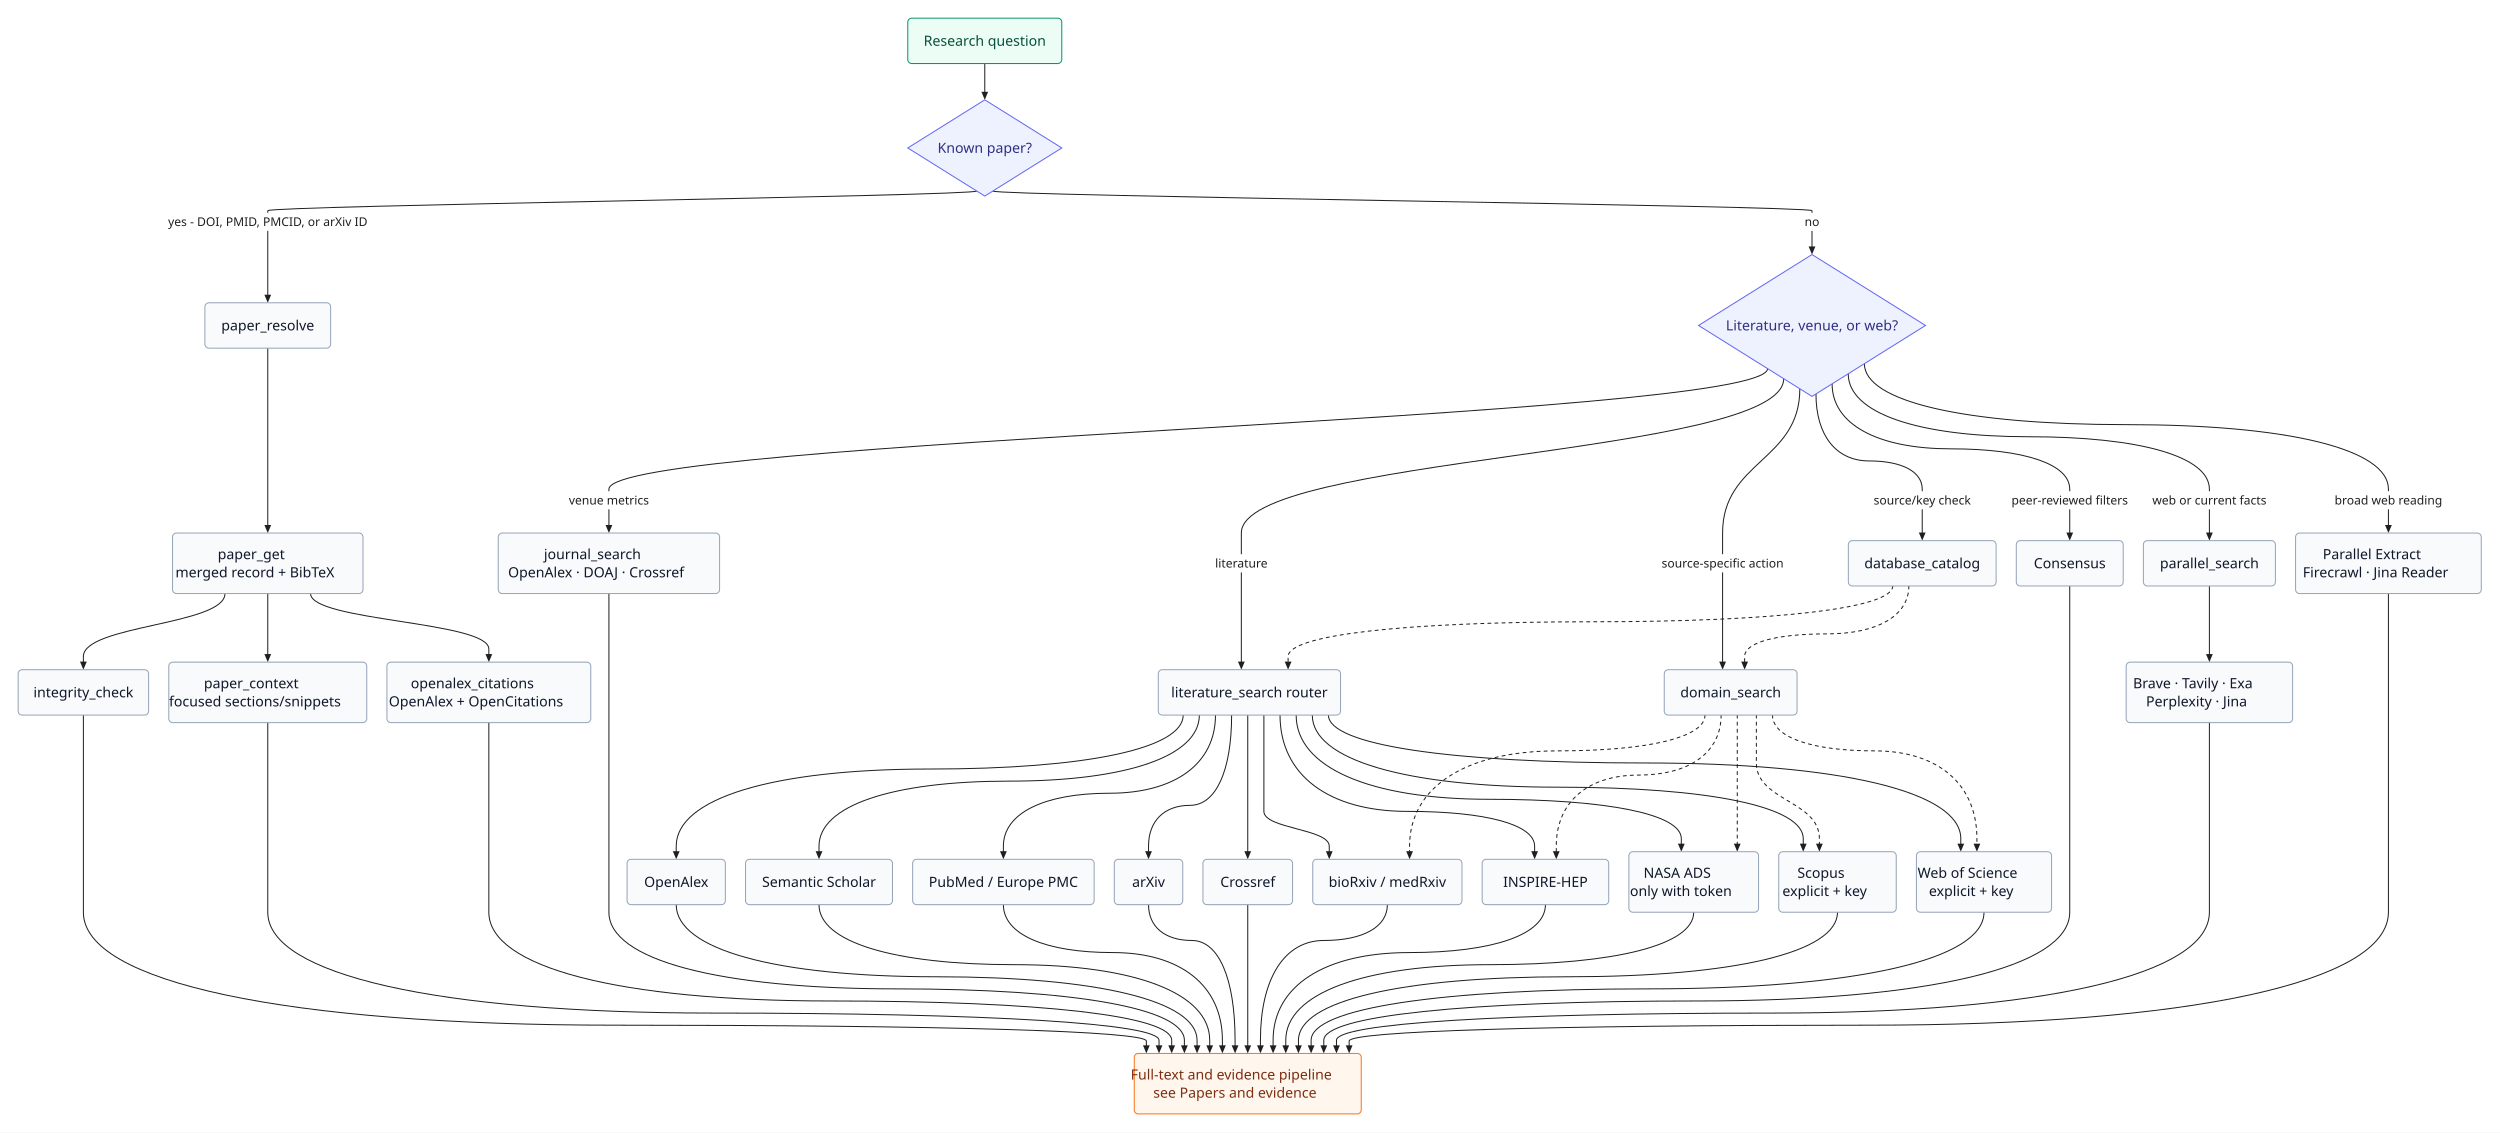
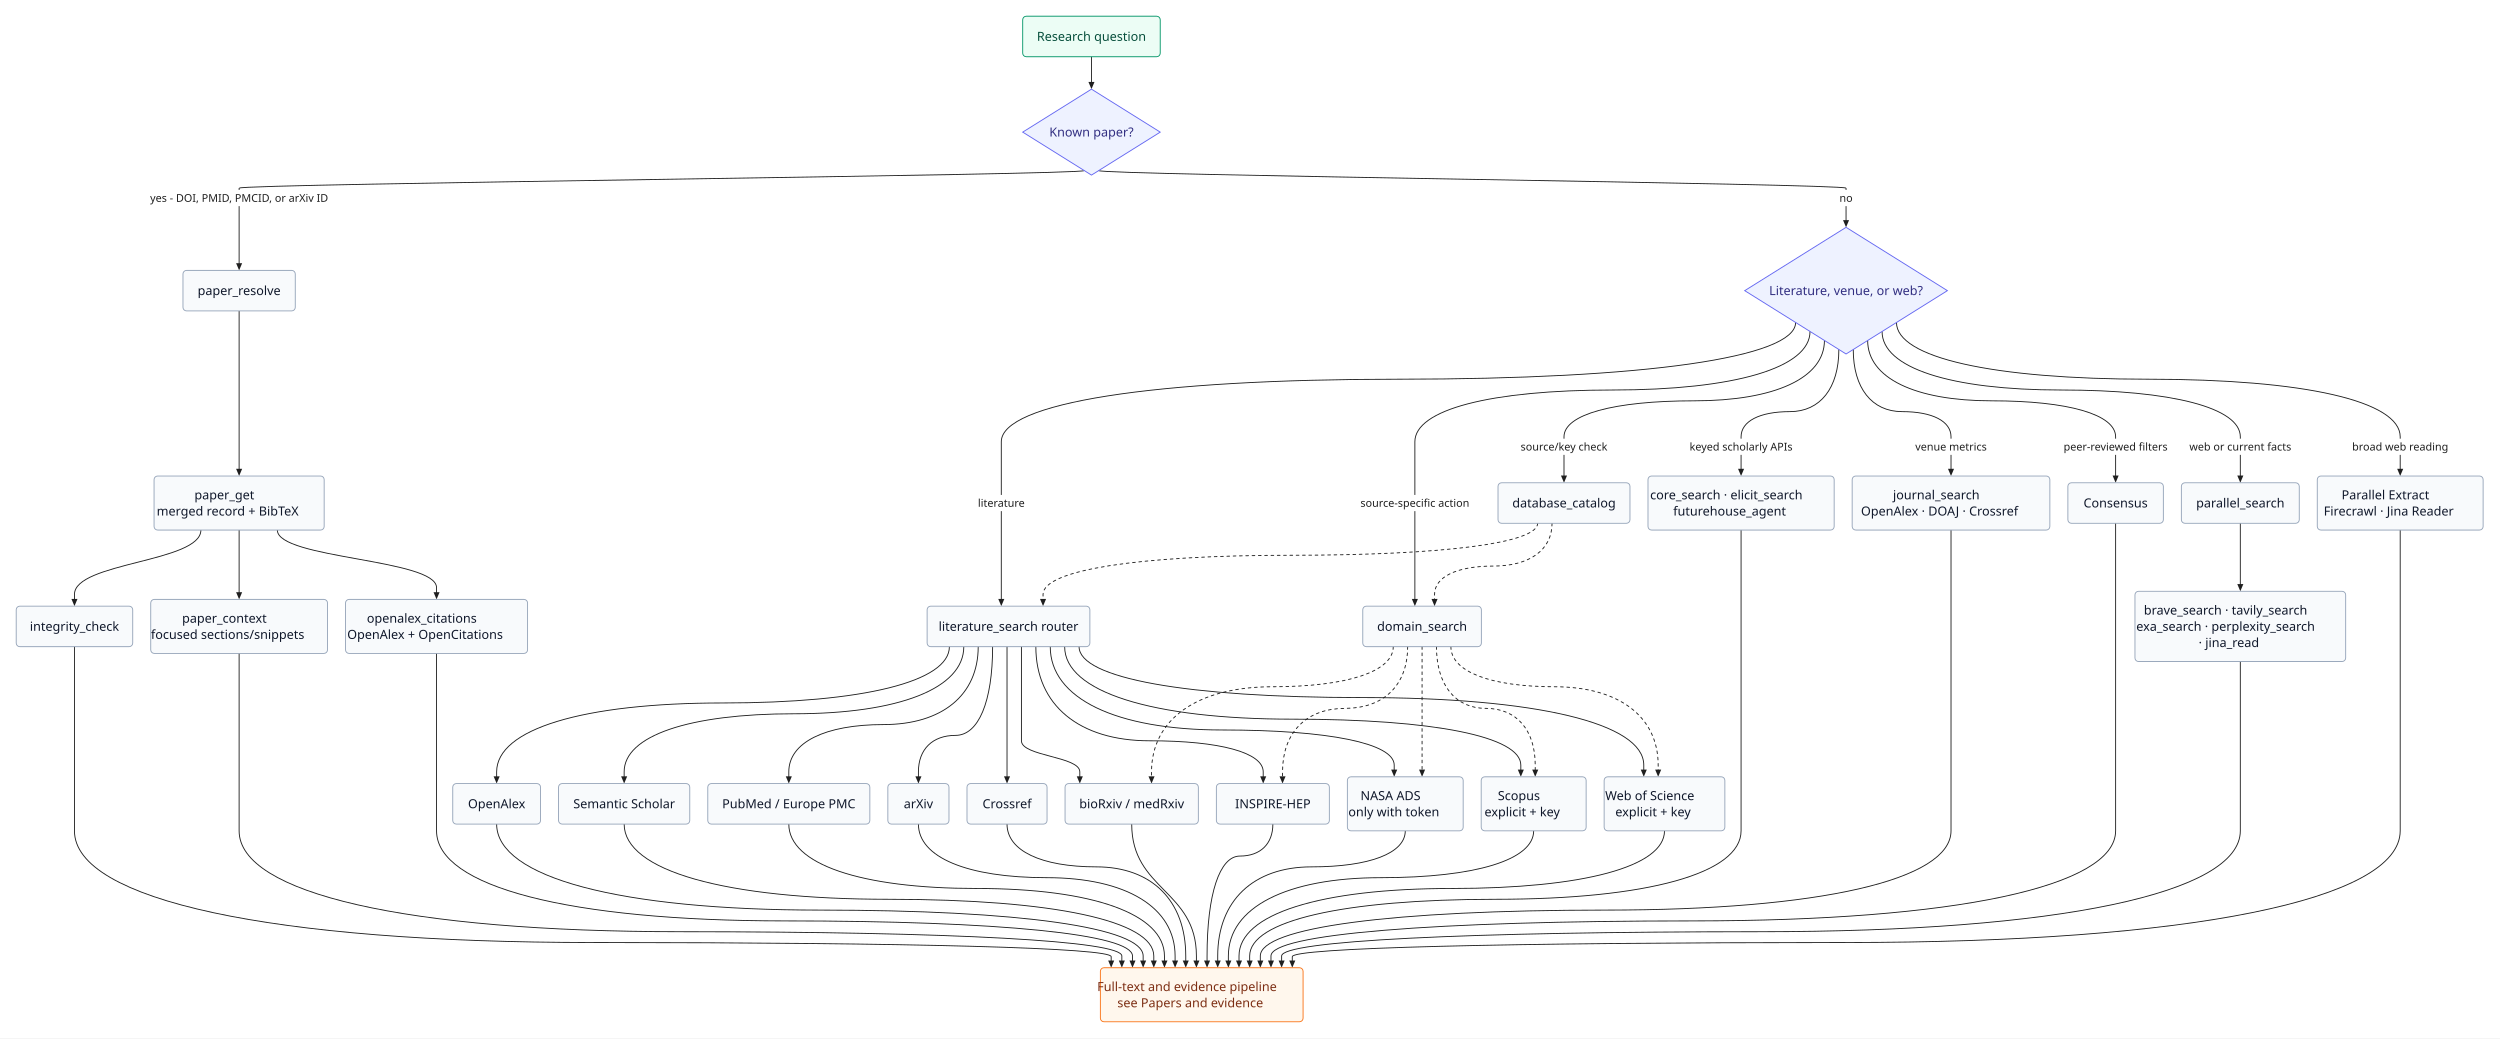
- <svg xmlns="http://www.w3.org/2000/svg" class="pele pele-flowchart" viewBox="0 0 2479 1123" width="2479" height="1123" style="max-width:100%;height:auto;--_bg:#fff;--_fg:#1f1f1f;--_m:#6e6e6e;--_l:#1f1f1f;--_s:#f3f3f3;--_a:#e6e6e6;--_b:#8a8a8a;--_c:#5b7bd5;color:#1f1f1f;--_r:4px;--_fm:monospace;font:14px sans-serif;letter-spacing:normal;word-spacing:normal;text-transform:none;direction:ltr;font-family:sans-serif" fill="#1f1f1f" role="graphics-document document" aria-roledescription="flowchart">
+ <svg xmlns="http://www.w3.org/2000/svg" class="pele pele-flowchart" viewBox="0 0 2776 1153" width="2776" height="1153" style="max-width:100%;height:auto;--_bg:#fff;--_fg:#1f1f1f;--_m:#6e6e6e;--_l:#1f1f1f;--_s:#f3f3f3;--_a:#e6e6e6;--_b:#8a8a8a;--_c:#5b7bd5;color:#1f1f1f;--_r:4px;--_fm:monospace;font:14px sans-serif;letter-spacing:normal;word-spacing:normal;text-transform:none;direction:ltr;font-family:sans-serif" fill="#1f1f1f" role="graphics-document document" aria-roledescription="flowchart">
  <rect width="100%" height="100%" fill="#ffffff" />
  <g class="pele-edges" fill="none" stroke="#1f1f1f" stroke-linecap="round">
    <g class="pele-edge" data-id="L_question_known_0">
-       <path d="M976.5,63L976.5,92" />
-       <path class="pele-marker" d="M976.5,99L973.14,91L979.86,91Z" fill="#1f1f1f" stroke="none" />
+       <path d="M1211.96,63L1211.96,92" />
+       <path class="pele-marker" d="M1211.96,99L1208.6,91L1215.32,91Z" fill="#1f1f1f" stroke="none" />
    </g>
    <g class="pele-edge" data-id="L_known_resolve_0">
-       <path d="M968.5,189.42C968.5,194.3 265.52,204.05 265.52,208.92L265.52,293.24" />
+       <path d="M1203.96,189.42C1203.96,194.3 265.52,204.05 265.52,208.92L265.52,293.24" />
      <path class="pele-marker" d="M265.52,300.24L262.16,292.24L268.88,292.24Z" fill="#1f1f1f" stroke="none" />
    </g>
    <g class="pele-edge" data-id="L_resolve_get_0">
      <path d="M265.52,345.24L265.52,521.57" />
      <path class="pele-marker" d="M265.52,528.57L262.16,520.57L268.88,520.57Z" fill="#1f1f1f" stroke="none" />
    </g>
    <g class="pele-edge" data-id="L_get_integrity_0">
-       <path d="M223.07,588.57C223.07,619.82 82.68,619.82 82.68,651.07L82.68,657.07" />
-       <path class="pele-marker" d="M82.68,664.07L79.32,656.07L86.04,656.07Z" fill="#1f1f1f" stroke="none" />
+       <path d="M223.07,588.57C223.07,624.32 82.68,624.32 82.68,660.07L82.68,666.07" />
+       <path class="pele-marker" d="M82.68,673.07L79.32,665.07L86.04,665.07Z" fill="#1f1f1f" stroke="none" />
    </g>
    <g class="pele-edge" data-id="L_get_context_0">
-       <path d="M265.52,588.57L265.52,649.57" />
-       <path class="pele-marker" d="M265.52,656.57L262.16,648.57L268.88,648.57Z" fill="#1f1f1f" stroke="none" />
+       <path d="M265.52,588.57L265.52,658.57" />
+       <path class="pele-marker" d="M265.52,665.57L262.16,657.57L268.88,657.57Z" fill="#1f1f1f" stroke="none" />
    </g>
    <g class="pele-edge" data-id="L_get_citations_0">
-       <path d="M307.96,588.57C307.96,616.07 484.73,616.07 484.73,643.57L484.73,649.57" />
-       <path class="pele-marker" d="M484.73,656.57L481.37,648.57L488.1,648.57Z" fill="#1f1f1f" stroke="none" />
+       <path d="M307.96,588.57C307.96,620.57 484.74,620.57 484.74,652.57L484.74,658.57" />
+       <path class="pele-marker" d="M484.74,665.57L481.38,657.57L488.1,657.57Z" fill="#1f1f1f" stroke="none" />
    </g>
    <g class="pele-edge" data-id="L_context_next_0">
-       <path d="M265.52,716.57L265.52,904.57C265.52,966.57 433.43,1004.57 707.4,1004.57C981.38,1004.57 1149.29,1014.83 1149.29,1031.57L1149.29,1037.57" />
-       <path class="pele-marker" d="M1149.29,1044.57L1145.93,1036.57L1152.65,1036.57Z" fill="#1f1f1f" stroke="none" />
+       <path d="M265.52,725.57L265.52,922.57C265.52,992.01 451.75,1034.57 755.6,1034.57C1059.46,1034.57 1245.69,1044.83 1245.69,1061.57L1245.69,1067.57" />
+       <path class="pele-marker" d="M1245.69,1074.57L1242.33,1066.57L1249.05,1066.57Z" fill="#1f1f1f" stroke="none" />
    </g>
    <g class="pele-edge" data-id="L_citations_next_0">
-       <path d="M484.73,716.57L484.73,904.57C484.73,959.13 613.39,992.57 823.3,992.57C1033.21,992.57 1161.86,1007.39 1161.86,1031.57L1161.86,1037.57" />
-       <path class="pele-marker" d="M1161.86,1044.57L1158.5,1036.57L1165.22,1036.57Z" fill="#1f1f1f" stroke="none" />
+       <path d="M484.74,725.57L484.74,922.57C484.74,984.57 631.56,1022.57 871.13,1022.57C1110.69,1022.57 1257.52,1037.39 1257.52,1061.57L1257.52,1067.57" />
+       <path class="pele-marker" d="M1257.52,1074.57L1254.16,1066.57L1260.88,1066.57Z" fill="#1f1f1f" stroke="none" />
    </g>
    <g class="pele-edge" data-id="L_integrity_next_0">
-       <path d="M82.68,709.07L82.68,904.57C82.68,974.01 282.95,1016.57 609.7,1016.57C936.46,1016.57 1136.73,1022.55 1136.73,1032.32L1136.73,1037.57" />
-       <path class="pele-marker" d="M1136.73,1044.57L1133.37,1036.57L1140.09,1036.57Z" fill="#1f1f1f" stroke="none" />
+       <path d="M82.68,718.07L82.68,922.57C82.68,999.45 301.41,1046.57 658.27,1046.57C1015.14,1046.57 1233.86,1052.55 1233.86,1062.32L1233.86,1067.57" />
+       <path class="pele-marker" d="M1233.86,1074.57L1230.5,1066.57L1237.22,1066.57Z" fill="#1f1f1f" stroke="none" />
    </g>
    <g class="pele-edge" data-id="L_known_need_0">
-       <path d="M984.5,189.42C984.5,194.3 1796.78,204.05 1796.78,208.92L1796.78,245.42" />
-       <path class="pele-marker" d="M1796.78,252.42L1793.42,244.42L1800.14,244.42Z" fill="#1f1f1f" stroke="none" />
+       <path d="M1219.96,189.42C1219.96,194.3 2049.85,204.05 2049.85,208.92L2049.85,245.42" />
+       <path class="pele-marker" d="M2049.85,252.42L2046.49,244.42L2053.21,244.42Z" fill="#1f1f1f" stroke="none" />
    </g>
    <g class="pele-edge" data-id="L_need_router_0">
-       <path d="M1768.71,375.53C1768.71,452.05 1230.91,452.05 1230.91,528.57L1230.91,657.07" />
-       <path class="pele-marker" d="M1230.91,664.07L1227.55,656.07L1234.27,656.07Z" fill="#1f1f1f" stroke="none" />
+       <path d="M1993.85,358.07C1993.85,397.13 1826.26,421.07 1552.84,421.07C1279.42,421.07 1111.84,447.48 1111.84,490.57L1111.84,666.07" />
+       <path class="pele-marker" d="M1111.84,673.07L1108.48,665.07L1115.2,665.07Z" fill="#1f1f1f" stroke="none" />
    </g>
    <g class="pele-edge" data-id="L_router_openalex_0">
-       <path d="M1173.27,709.07C1173.27,742.24 1077.75,762.57 921.9,762.57C766.06,762.57 670.54,791.64 670.54,839.07L670.54,845.07" />
-       <path class="pele-marker" d="M670.54,852.07L667.18,844.07L673.9,844.07Z" fill="#1f1f1f" stroke="none" />
+       <path d="M1054.2,718.07C1054.2,756.82 958.68,780.57 802.84,780.57C646.99,780.57 551.47,809.64 551.47,857.07L551.47,863.07" />
+       <path class="pele-marker" d="M551.47,870.07L548.11,862.07L554.83,862.07Z" fill="#1f1f1f" stroke="none" />
    </g>
    <g class="pele-edge" data-id="L_router_s2_0">
-       <path d="M1189.27,709.07C1189.27,749.68 1117.61,774.57 1000.7,774.57C883.79,774.57 812.13,799.08 812.13,839.07L812.13,845.07" />
-       <path class="pele-marker" d="M812.13,852.07L808.77,844.07L815.49,844.07Z" fill="#1f1f1f" stroke="none" />
+       <path d="M1070.2,718.07C1070.2,764.26 998.54,792.57 881.63,792.57C764.72,792.57 693.06,817.08 693.06,857.07L693.06,863.07" />
+       <path class="pele-marker" d="M693.06,870.07L689.7,862.07L696.42,862.07Z" fill="#1f1f1f" stroke="none" />
    </g>
    <g class="pele-edge" data-id="L_router_pubmed_0">
-       <path d="M1205.27,709.07C1205.27,757.12 1165.31,786.57 1100.11,786.57C1034.92,786.57 994.96,806.52 994.96,839.07L994.96,845.07" />
-       <path class="pele-marker" d="M994.96,852.07L991.6,844.07L998.32,844.07Z" fill="#1f1f1f" stroke="none" />
+       <path d="M1086.2,718.07C1086.2,771.7 1046.24,804.57 981.04,804.57C915.85,804.57 875.89,824.52 875.89,857.07L875.89,863.07" />
+       <path class="pele-marker" d="M875.89,870.07L872.53,862.07L879.25,862.07Z" fill="#1f1f1f" stroke="none" />
    </g>
    <g class="pele-edge" data-id="L_router_arxiv_0">
-       <path d="M1221.27,709.07C1221.27,764.56 1205.61,798.57 1180.07,798.57C1154.53,798.57 1138.88,813.96 1138.88,839.07L1138.88,845.07" />
-       <path class="pele-marker" d="M1138.88,852.07L1135.52,844.07L1142.24,844.07Z" fill="#1f1f1f" stroke="none" />
+       <path d="M1102.2,718.07C1102.2,779.14 1086.54,816.57 1061,816.57C1035.46,816.57 1019.81,831.96 1019.81,857.07L1019.81,863.07" />
+       <path class="pele-marker" d="M1019.81,870.07L1016.45,862.07L1023.17,862.07Z" fill="#1f1f1f" stroke="none" />
    </g>
    <g class="pele-edge" data-id="L_router_crossref_0">
-       <path d="M1237.27,709.07L1237.27,845.07" />
-       <path class="pele-marker" d="M1237.27,852.07L1233.91,844.07L1240.63,844.07Z" fill="#1f1f1f" stroke="none" />
+       <path d="M1118.2,718.07L1118.2,863.07" />
+       <path class="pele-marker" d="M1118.2,870.07L1114.84,862.07L1121.56,862.07Z" fill="#1f1f1f" stroke="none" />
    </g>
    <g class="pele-edge" data-id="L_router_biorxiv_0">
-       <path d="M1253.27,709.07L1253.27,804.57C1253.27,821.82 1318.09,821.82 1318.09,839.07L1318.09,845.07" />
-       <path class="pele-marker" d="M1318.09,852.07L1314.73,844.07L1321.45,844.07Z" fill="#1f1f1f" stroke="none" />
+       <path d="M1134.2,718.07L1134.2,822.57C1134.2,839.82 1199.02,839.82 1199.02,857.07L1199.02,863.07" />
+       <path class="pele-marker" d="M1199.02,870.07L1195.66,862.07L1202.38,862.07Z" fill="#1f1f1f" stroke="none" />
    </g>
    <g class="pele-edge" data-id="L_router_inspire_0">
-       <path d="M1269.27,709.07C1269.27,768.28 1317.24,804.57 1395.5,804.57C1473.76,804.57 1521.73,817.68 1521.73,839.07L1521.73,845.07" />
-       <path class="pele-marker" d="M1521.73,852.07L1518.37,844.07L1525.09,844.07Z" fill="#1f1f1f" stroke="none" />
+       <path d="M1150.2,718.07C1150.2,782.86 1198.17,822.57 1276.43,822.57C1354.69,822.57 1402.66,835.68 1402.66,857.07L1402.66,863.07" />
+       <path class="pele-marker" d="M1402.66,870.07L1399.3,862.07L1406.02,862.07Z" fill="#1f1f1f" stroke="none" />
    </g>
    <g class="pele-edge" data-id="L_router_ads_0">
-       <path d="M1285.27,709.07C1285.27,760.84 1357.83,792.57 1476.23,792.57C1594.62,792.57 1667.19,807.39 1667.19,831.57L1667.19,837.57" />
-       <path class="pele-marker" d="M1667.19,844.57L1663.83,836.57L1670.55,836.57Z" fill="#1f1f1f" stroke="none" />
+       <path d="M1166.2,718.07C1166.2,775.42 1238.76,810.57 1357.16,810.57C1475.55,810.57 1548.12,825.39 1548.12,849.57L1548.12,855.57" />
+       <path class="pele-marker" d="M1548.12,862.57L1544.76,854.57L1551.48,854.57Z" fill="#1f1f1f" stroke="none" />
    </g>
    <g class="pele-edge" data-id="L_router_scopus_0">
-       <path d="M1301.27,709.07C1301.27,753.4 1393.77,780.57 1544.69,780.57C1695.6,780.57 1788.1,799.95 1788.1,831.57L1788.1,837.57" />
-       <path class="pele-marker" d="M1788.1,844.57L1784.74,836.57L1791.46,836.57Z" fill="#1f1f1f" stroke="none" />
+       <path d="M1182.2,718.07C1182.2,767.98 1278.44,798.57 1435.46,798.57C1592.48,798.57 1688.72,817.95 1688.72,849.57L1688.72,855.57" />
+       <path class="pele-marker" d="M1688.72,862.57L1685.36,854.57L1692.08,854.57Z" fill="#1f1f1f" stroke="none" />
    </g>
    <g class="pele-edge" data-id="L_router_wos_0">
-       <path d="M1317.27,709.07C1317.27,738.52 1436.41,756.57 1630.79,756.57C1825.17,756.57 1944.31,785.07 1944.31,831.57L1944.31,837.57" />
-       <path class="pele-marker" d="M1944.31,844.57L1940.95,836.57L1947.67,836.57Z" fill="#1f1f1f" stroke="none" />
+       <path d="M1198.2,718.07C1198.2,753.1 1317.34,774.57 1511.72,774.57C1706.1,774.57 1825.24,803.07 1825.24,849.57L1825.24,855.57" />
+       <path class="pele-marker" d="M1825.24,862.57L1821.88,854.57L1828.6,854.57Z" fill="#1f1f1f" stroke="none" />
+     </g>
+     <g class="pele-edge" data-id="L_need_keyed_0">
+       <path d="M2041.85,388.07C2041.85,430.85 2021.22,457.07 1987.57,457.07C1953.91,457.07 1933.29,467.71 1933.29,485.07L1933.29,521.57" />
+       <path class="pele-marker" d="M1933.29,528.57L1929.93,520.57L1936.65,520.57Z" fill="#1f1f1f" stroke="none" />
+     </g>
+     <g class="pele-edge" data-id="L_keyed_next_0">
+       <path d="M1933.29,588.57L1933.29,922.57C1933.29,969.69 1829.61,998.57 1660.46,998.57C1491.31,998.57 1387.63,1022.51 1387.63,1061.57L1387.63,1067.57" />
+       <path class="pele-marker" d="M1387.63,1074.57L1384.27,1066.57L1390.99,1066.57Z" fill="#1f1f1f" stroke="none" />
    </g>
    <g class="pele-edge" data-id="L_need_journal_0">
-       <path d="M1752.71,365.53C1752.71,415.28 603.8,435.31 603.8,485.07L603.8,521.57" />
-       <path class="pele-marker" d="M603.8,528.57L600.44,520.57L607.16,520.57Z" fill="#1f1f1f" stroke="none" />
+       <path d="M2057.85,388.07C2057.85,430.85 2078.47,457.07 2112.13,457.07C2145.78,457.07 2166.41,467.71 2166.41,485.07L2166.41,521.57" />
+       <path class="pele-marker" d="M2166.41,528.57L2163.05,520.57L2169.77,520.57Z" fill="#1f1f1f" stroke="none" />
    </g>
    <g class="pele-edge" data-id="L_journal_next_0">
-       <path d="M603.8,588.57L603.8,904.57C603.8,951.69 712.22,980.57 889.12,980.57C1066.01,980.57 1174.43,999.95 1174.43,1031.57L1174.43,1037.57" />
-       <path class="pele-marker" d="M1174.43,1044.57L1171.07,1036.57L1177.79,1036.57Z" fill="#1f1f1f" stroke="none" />
+       <path d="M2166.41,588.57L2166.41,922.57C2166.41,977.13 2020.69,1010.57 1782.93,1010.57C1545.18,1010.57 1399.46,1029.95 1399.46,1061.57L1399.46,1067.57" />
+       <path class="pele-marker" d="M1399.46,1074.57L1396.1,1066.57L1402.82,1066.57Z" fill="#1f1f1f" stroke="none" />
    </g>
    <g class="pele-edge" data-id="L_need_domain_0">
-       <path d="M1784.71,385.53C1784.71,457.05 1708.12,457.05 1708.12,528.57L1708.12,657.07" />
-       <path class="pele-marker" d="M1708.12,664.07L1704.76,656.07L1711.48,656.07Z" fill="#1f1f1f" stroke="none" />
+       <path d="M2009.85,368.07C2009.85,408.37 1926.48,433.07 1790.46,433.07C1654.44,433.07 1571.07,454.92 1571.07,490.57L1571.07,666.07" />
+       <path class="pele-marker" d="M1571.07,673.07L1567.71,665.07L1574.43,665.07Z" fill="#1f1f1f" stroke="none" />
    </g>
    <g class="pele-edge" data-id="L_domain_biorxiv_0">
-       <path d="M1690.67,709.07C1690.67,731.08 1635.01,744.57 1544.2,744.57C1453.39,744.57 1397.73,780.48 1397.73,839.07L1397.73,845.07" stroke-dasharray="3 4" />
-       <path class="pele-marker" d="M1397.73,852.07L1394.37,844.07L1401.09,844.07Z" fill="#1f1f1f" stroke="none" />
+       <path d="M1547.07,718.07C1547.07,745.66 1496.07,762.57 1412.86,762.57C1329.66,762.57 1278.66,798.48 1278.66,857.07L1278.66,863.07" stroke-dasharray="3 4" />
+       <path class="pele-marker" d="M1278.66,870.07L1275.3,862.07L1282.02,862.07Z" fill="#1f1f1f" stroke="none" />
    </g>
    <g class="pele-edge" data-id="L_domain_inspire_0">
-       <path d="M1706.67,709.07C1706.67,745.96 1675.61,768.57 1624.93,768.57C1574.25,768.57 1543.19,795.36 1543.19,839.07L1543.19,845.07" stroke-dasharray="3 4" />
-       <path class="pele-marker" d="M1543.19,852.07L1539.83,844.07L1546.55,844.07Z" fill="#1f1f1f" stroke="none" />
+       <path d="M1563.07,718.07C1563.07,760.54 1536.67,786.57 1493.59,786.57C1450.52,786.57 1424.12,813.36 1424.12,857.07L1424.12,863.07" stroke-dasharray="3 4" />
+       <path class="pele-marker" d="M1424.12,870.07L1420.76,862.07L1427.48,862.07Z" fill="#1f1f1f" stroke="none" />
    </g>
    <g class="pele-edge" data-id="L_domain_ads_0">
-       <path d="M1722.67,709.07L1722.67,837.57" stroke-dasharray="3 4" />
-       <path class="pele-marker" d="M1722.67,844.57L1719.31,836.57L1726.03,836.57Z" fill="#1f1f1f" stroke="none" />
+       <path d="M1579.07,718.07L1579.07,855.57" stroke-dasharray="3 4" />
+       <path class="pele-marker" d="M1579.07,862.57L1575.71,854.57L1582.43,854.57Z" fill="#1f1f1f" stroke="none" />
    </g>
    <g class="pele-edge" data-id="L_domain_scopus_0">
-       <path d="M1741.6,709.07L1741.6,756.57C1741.6,794.07 1804.1,794.07 1804.1,831.57L1804.1,837.57" stroke-dasharray="3 4" />
-       <path class="pele-marker" d="M1804.1,844.57L1800.74,836.57L1807.46,836.57Z" fill="#1f1f1f" stroke="none" />
+       <path d="M1595.07,718.07C1595.07,760.54 1615.9,786.57 1649.89,786.57C1683.88,786.57 1704.72,810.51 1704.72,849.57L1704.72,855.57" stroke-dasharray="3 4" />
+       <path class="pele-marker" d="M1704.72,862.57L1701.36,854.57L1708.08,854.57Z" fill="#1f1f1f" stroke="none" />
    </g>
    <g class="pele-edge" data-id="L_domain_wos_0">
-       <path d="M1757.6,709.07C1757.6,731.08 1796.11,744.57 1858.95,744.57C1921.8,744.57 1960.31,777.63 1960.31,831.57L1960.31,837.57" stroke-dasharray="3 4" />
-       <path class="pele-marker" d="M1960.31,844.57L1956.95,836.57L1963.67,836.57Z" fill="#1f1f1f" stroke="none" />
+       <path d="M1611.07,718.07C1611.07,745.66 1654.8,762.57 1726.16,762.57C1797.51,762.57 1841.24,795.63 1841.24,849.57L1841.24,855.57" stroke-dasharray="3 4" />
+       <path class="pele-marker" d="M1841.24,862.57L1837.88,854.57L1844.6,854.57Z" fill="#1f1f1f" stroke="none" />
    </g>
    <g class="pele-edge" data-id="L_need_catalog_0">
-       <path d="M1800.71,390.61C1800.71,431.82 1820.73,457.07 1853.4,457.07C1886.06,457.07 1906.08,467.71 1906.08,485.07L1906.08,529.07" />
-       <path class="pele-marker" d="M1906.08,536.07L1902.72,528.07L1909.44,528.07Z" fill="#1f1f1f" stroke="none" />
+       <path d="M2025.85,378.07C2025.85,419.61 1970.9,445.07 1881.25,445.07C1791.61,445.07 1736.66,460.27 1736.66,485.07L1736.66,529.07" />
+       <path class="pele-marker" d="M1736.66,536.07L1733.3,528.07L1740.02,528.07Z" fill="#1f1f1f" stroke="none" />
    </g>
    <g class="pele-edge" data-id="L_catalog_router_0">
-       <path d="M1876.82,581.07C1876.82,603.08 1762.91,616.57 1577.05,616.57C1391.18,616.57 1277.27,629.68 1277.27,651.07L1277.27,657.07" stroke-dasharray="3 4" />
-       <path class="pele-marker" d="M1277.27,664.07L1273.91,656.07L1280.63,656.07Z" fill="#1f1f1f" stroke="none" />
+       <path d="M1707.4,581.07C1707.4,603.08 1603.06,616.57 1432.8,616.57C1262.55,616.57 1158.2,633.1 1158.2,660.07L1158.2,666.07" stroke-dasharray="3 4" />
+       <path class="pele-marker" d="M1158.2,673.07L1154.84,665.07L1161.56,665.07Z" fill="#1f1f1f" stroke="none" />
    </g>
    <g class="pele-edge" data-id="L_catalog_domain_0">
-       <path d="M1892.82,581.07C1892.82,610.52 1861.88,628.57 1811.4,628.57C1760.91,628.57 1729.97,637.12 1729.97,651.07L1729.97,657.07" stroke-dasharray="3 4" />
-       <path class="pele-marker" d="M1729.97,664.07L1726.61,656.07L1733.33,656.07Z" fill="#1f1f1f" stroke="none" />
+       <path d="M1723.4,581.07C1723.4,610.52 1698.61,628.57 1658.16,628.57C1617.71,628.57 1592.92,640.54 1592.92,660.07L1592.92,666.07" stroke-dasharray="3 4" />
+       <path class="pele-marker" d="M1592.92,673.07L1589.56,665.07L1596.28,665.07Z" fill="#1f1f1f" stroke="none" />
    </g>
    <g class="pele-edge" data-id="L_need_consensus_0">
-       <path d="M1816.71,380.61C1816.71,420.58 1861.49,445.07 1934.53,445.07C2007.58,445.07 2052.35,460.27 2052.35,485.07L2052.35,529.07" />
-       <path class="pele-marker" d="M2052.35,536.07L2048.99,528.07L2055.71,528.07Z" fill="#1f1f1f" stroke="none" />
+       <path d="M2073.85,378.07C2073.85,419.61 2126.16,445.07 2211.51,445.07C2296.86,445.07 2349.18,460.27 2349.18,485.07L2349.18,529.07" />
+       <path class="pele-marker" d="M2349.18,536.07L2345.82,528.07L2352.54,528.07Z" fill="#1f1f1f" stroke="none" />
    </g>
    <g class="pele-edge" data-id="L_need_parallel_0">
-       <path d="M1832.71,370.61C1832.71,409.34 1900.76,433.07 2011.77,433.07C2122.79,433.07 2190.83,452.83 2190.83,485.07L2190.83,529.07" />
-       <path class="pele-marker" d="M2190.83,536.07L2187.47,528.07L2194.19,528.07Z" fill="#1f1f1f" stroke="none" />
+       <path d="M2089.85,368.07C2089.85,408.37 2165.43,433.07 2288.75,433.07C2412.07,433.07 2487.65,452.83 2487.65,485.07L2487.65,529.07" />
+       <path class="pele-marker" d="M2487.65,536.07L2484.29,528.07L2491.01,528.07Z" fill="#1f1f1f" stroke="none" />
    </g>
    <g class="pele-edge" data-id="L_parallel_web_0">
-       <path d="M2190.83,581.07L2190.83,649.57" />
-       <path class="pele-marker" d="M2190.83,656.57L2187.47,648.57L2194.19,648.57Z" fill="#1f1f1f" stroke="none" />
+       <path d="M2487.65,581.07L2487.65,649.57" />
+       <path class="pele-marker" d="M2487.65,656.57L2484.29,648.57L2491.01,648.57Z" fill="#1f1f1f" stroke="none" />
    </g>
    <g class="pele-edge" data-id="L_need_fetch_0">
-       <path d="M1848.71,360.61C1848.71,398.1 1947.45,421.07 2108.54,421.07C2269.63,421.07 2368.36,445.39 2368.36,485.07L2368.36,521.57" />
-       <path class="pele-marker" d="M2368.36,528.57L2365,520.57L2371.72,520.57Z" fill="#1f1f1f" stroke="none" />
+       <path d="M2105.85,358.07C2105.85,397.13 2212.12,421.07 2385.51,421.07C2558.91,421.07 2665.18,445.39 2665.18,485.07L2665.18,521.57" />
+       <path class="pele-marker" d="M2665.18,528.57L2661.82,520.57L2668.54,520.57Z" fill="#1f1f1f" stroke="none" />
    </g>
    <g class="pele-edge" data-id="L_openalex_next_0">
-       <path d="M670.54,897.07C670.54,941.4 768.67,968.57 928.77,968.57C1088.87,968.57 1187,992.51 1187,1031.57L1187,1037.57" />
-       <path class="pele-marker" d="M1187,1044.57L1183.64,1036.57L1190.36,1036.57Z" fill="#1f1f1f" stroke="none" />
+       <path d="M551.47,915.07C551.47,974.28 687.87,1010.57 910.41,1010.57C1132.95,1010.57 1269.35,1029.95 1269.35,1061.57L1269.35,1067.57" />
+       <path class="pele-marker" d="M1269.35,1074.57L1265.99,1066.57L1272.71,1066.57Z" fill="#1f1f1f" stroke="none" />
    </g>
    <g class="pele-edge" data-id="L_s2_next_0">
-       <path d="M812.13,897.07C812.13,933.96 885.74,956.57 1005.85,956.57C1125.95,956.57 1199.56,985.07 1199.56,1031.57L1199.56,1037.57" />
-       <path class="pele-marker" d="M1199.56,1044.57L1196.2,1036.57L1202.92,1036.57Z" fill="#1f1f1f" stroke="none" />
+       <path d="M693.06,915.07C693.06,966.84 804.8,998.57 987.12,998.57C1169.43,998.57 1281.17,1022.51 1281.17,1061.57L1281.17,1067.57" />
+       <path class="pele-marker" d="M1281.17,1074.57L1277.81,1066.57L1284.53,1066.57Z" fill="#1f1f1f" stroke="none" />
    </g>
    <g class="pele-edge" data-id="L_pubmed_next_0">
-       <path d="M994.96,897.07C994.96,926.52 1036.22,944.57 1103.54,944.57C1170.87,944.57 1212.13,977.63 1212.13,1031.57L1212.13,1037.57" />
-       <path class="pele-marker" d="M1212.13,1044.57L1208.77,1036.57L1215.49,1036.57Z" fill="#1f1f1f" stroke="none" />
+       <path d="M875.89,915.07C875.89,959.4 955.14,986.57 1084.45,986.57C1213.75,986.57 1293,1015.07 1293,1061.57L1293,1067.57" />
+       <path class="pele-marker" d="M1293,1074.57L1289.64,1066.57L1296.36,1066.57Z" fill="#1f1f1f" stroke="none" />
    </g>
    <g class="pele-edge" data-id="L_arxiv_next_0">
-       <path d="M1138.88,897.07C1138.88,919.08 1155.18,932.57 1181.79,932.57C1208.39,932.57 1224.7,970.19 1224.7,1031.57L1224.7,1037.57" />
-       <path class="pele-marker" d="M1224.7,1044.57L1221.34,1036.57L1228.06,1036.57Z" fill="#1f1f1f" stroke="none" />
+       <path d="M1019.81,915.07C1019.81,951.96 1073.96,974.57 1162.32,974.57C1250.68,974.57 1304.83,1007.63 1304.83,1061.57L1304.83,1067.57" />
+       <path class="pele-marker" d="M1304.83,1074.57L1301.47,1066.57L1308.19,1066.57Z" fill="#1f1f1f" stroke="none" />
    </g>
    <g class="pele-edge" data-id="L_crossref_next_0">
-       <path d="M1237.27,897.07L1237.27,1037.57" />
-       <path class="pele-marker" d="M1237.27,1044.57L1233.91,1036.57L1240.63,1036.57Z" fill="#1f1f1f" stroke="none" />
+       <path d="M1118.2,915.07C1118.2,944.52 1155.91,962.57 1217.43,962.57C1278.95,962.57 1316.66,1000.19 1316.66,1061.57L1316.66,1067.57" />
+       <path class="pele-marker" d="M1316.66,1074.57L1313.3,1066.57L1320.02,1066.57Z" fill="#1f1f1f" stroke="none" />
    </g>
    <g class="pele-edge" data-id="L_biorxiv_next_0">
-       <path d="M1375.72,897.07C1375.72,919.08 1351.8,932.57 1312.78,932.57C1273.75,932.57 1249.84,970.19 1249.84,1031.57L1249.84,1037.57" />
-       <path class="pele-marker" d="M1249.84,1044.57L1246.48,1036.57L1253.2,1036.57Z" fill="#1f1f1f" stroke="none" />
+       <path d="M1256.65,915.07C1256.65,988.32 1328.49,988.32 1328.49,1061.57L1328.49,1067.57" />
+       <path class="pele-marker" d="M1328.49,1074.57L1325.13,1066.57L1331.85,1066.57Z" fill="#1f1f1f" stroke="none" />
    </g>
    <g class="pele-edge" data-id="L_inspire_next_0">
-       <path d="M1532.46,897.07C1532.46,926.52 1481.15,944.57 1397.43,944.57C1313.71,944.57 1262.4,977.63 1262.4,1031.57L1262.4,1037.57" />
-       <path class="pele-marker" d="M1262.4,1044.57L1259.04,1036.57L1265.76,1036.57Z" fill="#1f1f1f" stroke="none" />
+       <path d="M1413.39,915.07C1413.39,937.08 1399.51,950.57 1376.85,950.57C1354.2,950.57 1340.32,992.75 1340.32,1061.57L1340.32,1067.57" />
+       <path class="pele-marker" d="M1340.32,1074.57L1336.96,1066.57L1343.68,1066.57Z" fill="#1f1f1f" stroke="none" />
    </g>
    <g class="pele-edge" data-id="L_ads_next_0">
-       <path d="M1679.49,904.57C1679.49,936.81 1602.63,956.57 1477.23,956.57C1351.83,956.57 1274.97,985.07 1274.97,1031.57L1274.97,1037.57" />
-       <path class="pele-marker" d="M1274.97,1044.57L1271.61,1036.57L1278.33,1036.57Z" fill="#1f1f1f" stroke="none" />
+       <path d="M1560.42,922.57C1560.42,947.37 1520.85,962.57 1456.28,962.57C1391.72,962.57 1352.15,1000.19 1352.15,1061.57L1352.15,1067.57" />
+       <path class="pele-marker" d="M1352.15,1074.57L1348.79,1066.57L1355.51,1066.57Z" fill="#1f1f1f" stroke="none" />
    </g>
    <g class="pele-edge" data-id="L_scopus_next_0">
-       <path d="M1822.05,904.57C1822.05,944.25 1720.49,968.57 1554.79,968.57C1389.1,968.57 1287.54,992.51 1287.54,1031.57L1287.54,1037.57" />
-       <path class="pele-marker" d="M1287.54,1044.57L1284.18,1036.57L1290.9,1036.57Z" fill="#1f1f1f" stroke="none" />
+       <path d="M1702.98,922.57C1702.98,954.81 1638.57,974.57 1533.48,974.57C1428.39,974.57 1363.97,1007.63 1363.97,1061.57L1363.97,1067.57" />
+       <path class="pele-marker" d="M1363.97,1074.57L1360.61,1066.57L1367.33,1066.57Z" fill="#1f1f1f" stroke="none" />
    </g>
    <g class="pele-edge" data-id="L_wos_next_0">
-       <path d="M1967.33,904.57C1967.33,951.69 1840.56,980.57 1633.72,980.57C1426.88,980.57 1300.11,999.95 1300.11,1031.57L1300.11,1037.57" />
-       <path class="pele-marker" d="M1300.11,1044.57L1296.75,1036.57L1303.47,1036.57Z" fill="#1f1f1f" stroke="none" />
+       <path d="M1848.26,922.57C1848.26,962.25 1758.5,986.57 1612.03,986.57C1465.57,986.57 1375.8,1015.07 1375.8,1061.57L1375.8,1067.57" />
+       <path class="pele-marker" d="M1375.8,1074.57L1372.44,1066.57L1379.16,1066.57Z" fill="#1f1f1f" stroke="none" />
    </g>
    <g class="pele-edge" data-id="L_consensus_next_0">
-       <path d="M2052.35,581.07L2052.35,904.57C2052.35,959.13 1911.81,992.57 1682.51,992.57C1453.21,992.57 1312.67,1007.39 1312.67,1031.57L1312.67,1037.57" />
-       <path class="pele-marker" d="M1312.67,1044.57L1309.31,1036.57L1316.03,1036.57Z" fill="#1f1f1f" stroke="none" />
+       <path d="M2349.18,581.07L2349.18,922.57C2349.18,984.57 2170.98,1022.57 1880.23,1022.57C1589.49,1022.57 1411.29,1037.39 1411.29,1061.57L1411.29,1067.57" />
+       <path class="pele-marker" d="M1411.29,1074.57L1407.93,1066.57L1414.65,1066.57Z" fill="#1f1f1f" stroke="none" />
    </g>
    <g class="pele-edge" data-id="L_web_next_0">
-       <path d="M2190.83,716.57L2190.83,904.57C2190.83,966.57 2026.37,1004.57 1758.04,1004.57C1489.7,1004.57 1325.24,1014.83 1325.24,1031.57L1325.24,1037.57" />
-       <path class="pele-marker" d="M1325.24,1044.57L1321.88,1036.57L1328.6,1036.57Z" fill="#1f1f1f" stroke="none" />
+       <path d="M2487.65,734.57L2487.65,922.57C2487.65,992.01 2285.39,1034.57 1955.38,1034.57C1625.38,1034.57 1423.12,1044.83 1423.12,1061.57L1423.12,1067.57" />
+       <path class="pele-marker" d="M1423.12,1074.57L1419.76,1066.57L1426.48,1066.57Z" fill="#1f1f1f" stroke="none" />
    </g>
    <g class="pele-edge" data-id="L_fetch_next_0">
-       <path d="M2368.36,588.57L2368.36,904.57C2368.36,974.01 2172.56,1016.57 1853.09,1016.57C1533.61,1016.57 1337.81,1022.55 1337.81,1032.32L1337.81,1037.57" />
-       <path class="pele-marker" d="M1337.81,1044.57L1334.45,1036.57L1341.17,1036.57Z" fill="#1f1f1f" stroke="none" />
+       <path d="M2665.18,588.57L2665.18,922.57C2665.18,999.45 2431.44,1046.57 2050.06,1046.57C1668.69,1046.57 1434.95,1052.55 1434.95,1062.32L1434.95,1067.57" />
+       <path class="pele-marker" d="M1434.95,1074.57L1431.59,1066.57L1438.31,1066.57Z" fill="#1f1f1f" stroke="none" />
    </g>
  </g>
  <g class="pele-edge-labels" font-size="12">
    <g class="pele-edge-label" data-id="L_known_resolve_0">
      <rect x="163.5" y="210.92" width="204.03" height="18" rx="3" fill="#fff" />
      <text x="265.52" y="224.12" text-anchor="middle">yes - DOI, PMID, PMCID, or arXiv ID</text>
    </g>
    <g class="pele-edge-label" data-id="L_known_need_0">
-       <rect x="1786.11" y="210.92" width="21.34" height="18" rx="3" fill="#fff" />
-       <text x="1796.78" y="224.12" text-anchor="middle">no</text>
+       <rect x="2039.17" y="210.92" width="21.34" height="18" rx="3" fill="#fff" />
+       <text x="2049.85" y="224.12" text-anchor="middle">no</text>
    </g>
    <g class="pele-edge-label" data-id="L_need_router_0">
-       <rect x="1203.57" y="549.57" width="54.68" height="18" rx="3" fill="#fff" />
-       <text x="1230.91" y="562.77" text-anchor="middle">literature</text>
+       <rect x="1084.5" y="549.57" width="54.68" height="18" rx="3" fill="#fff" />
+       <text x="1111.84" y="562.77" text-anchor="middle">literature</text>
+     </g>
+     <g class="pele-edge-label" data-id="L_need_keyed_0">
+       <rect x="1873.6" y="487.07" width="119.37" height="18" rx="3" fill="#fff" />
+       <text x="1933.29" y="500.27" text-anchor="middle">keyed scholarly APIs</text>
    </g>
    <g class="pele-edge-label" data-id="L_need_journal_0">
-       <rect x="562.46" y="487.07" width="82.69" height="18" rx="3" fill="#fff" />
-       <text x="603.8" y="500.27" text-anchor="middle">venue metrics</text>
+       <rect x="2125.06" y="487.07" width="82.69" height="18" rx="3" fill="#fff" />
+       <text x="2166.41" y="500.27" text-anchor="middle">venue metrics</text>
    </g>
    <g class="pele-edge-label" data-id="L_need_domain_0">
-       <rect x="1646.43" y="549.57" width="123.37" height="18" rx="3" fill="#fff" />
-       <text x="1708.12" y="562.77" text-anchor="middle">source-specific action</text>
+       <rect x="1509.38" y="549.57" width="123.37" height="18" rx="3" fill="#fff" />
+       <text x="1571.07" y="562.77" text-anchor="middle">source-specific action</text>
    </g>
    <g class="pele-edge-label" data-id="L_need_catalog_0">
-       <rect x="1855.73" y="487.07" width="100.7" height="18" rx="3" fill="#fff" />
-       <text x="1906.08" y="500.27" text-anchor="middle">source/key check</text>
+       <rect x="1686.31" y="487.07" width="100.7" height="18" rx="3" fill="#fff" />
+       <text x="1736.66" y="500.27" text-anchor="middle">source/key check</text>
    </g>
    <g class="pele-edge-label" data-id="L_need_consensus_0">
-       <rect x="1994.34" y="487.07" width="116.02" height="18" rx="3" fill="#fff" />
-       <text x="2052.35" y="500.27" text-anchor="middle">peer-reviewed filters</text>
+       <rect x="2291.16" y="487.07" width="116.02" height="18" rx="3" fill="#fff" />
+       <text x="2349.18" y="500.27" text-anchor="middle">peer-reviewed filters</text>
    </g>
    <g class="pele-edge-label" data-id="L_need_parallel_0">
-       <rect x="2134.14" y="487.07" width="113.37" height="18" rx="3" fill="#fff" />
-       <text x="2190.83" y="500.27" text-anchor="middle">web or current facts</text>
+       <rect x="2430.96" y="487.07" width="113.37" height="18" rx="3" fill="#fff" />
+       <text x="2487.65" y="500.27" text-anchor="middle">web or current facts</text>
    </g>
    <g class="pele-edge-label" data-id="L_need_fetch_0">
-       <rect x="2314.67" y="487.07" width="107.38" height="18" rx="3" fill="#fff" />
-       <text x="2368.36" y="500.27" text-anchor="middle">broad web reading</text>
+       <rect x="2611.49" y="487.07" width="107.38" height="18" rx="3" fill="#fff" />
+       <text x="2665.18" y="500.27" text-anchor="middle">broad web reading</text>
    </g>
  </g>
  <g class="pele-nodes">
-     <g class="pele-node pele-shape-rect entry" data-id="question" transform="translate(976.5,40.5)">
+     <g class="pele-node pele-shape-rect entry" data-id="question" transform="translate(1211.96,40.5)">
      <rect x="-76.36" y="-22.5" width="152.72" height="45" fill="#f3f3f3" stroke="#8a8a8a" style="rx:4px;fill:#ecfdf5;stroke:#059669;" />
      <text class="pele-label" style="fill:#064e3b;" x="0" y="4.9" text-anchor="middle">Research question</text>
    </g>
-     <g class="pele-node pele-shape-diam decision" data-id="known" transform="translate(976.5,146.71)">
+     <g class="pele-node pele-shape-diam decision" data-id="known" transform="translate(1211.96,146.71)">
      <polygon points="0,-47.71 76.34,0 0,47.71 -76.34,0" fill="#f3f3f3" stroke="#8a8a8a" style="fill:#eef2ff;stroke:#6366f1;" />
      <text class="pele-label" style="fill:#312e81;" x="0" y="4.9" text-anchor="middle">Known paper?</text>
    </g>
    <g class="pele-node pele-shape-rect source" data-id="resolve" transform="translate(265.52,322.74)">
      <rect x="-62.35" y="-22.5" width="124.7" height="45" fill="#f3f3f3" stroke="#8a8a8a" style="rx:4px;fill:#f8fafc;stroke:#94a3b8;" />
      <text class="pele-label" style="fill:#0f172a;" x="0" y="4.9" text-anchor="middle">paper_resolve</text>
    </g>
    <g class="pele-node pele-shape-rect source" data-id="get" transform="translate(265.52,558.57)">
      <rect x="-94.45" y="-30" width="188.89" height="60" fill="#f3f3f3" stroke="#8a8a8a" style="rx:4px;fill:#f8fafc;stroke:#94a3b8;" />
      <text class="pele-label" style="fill:#0f172a;" text-anchor="middle" xml:space="preserve">
        <tspan x="0" y="-4.1">paper_get</tspan>
        <tspan x="0" y="13.9">merged record + BibTeX</tspan>
      </text>
    </g>
-     <g class="pele-node pele-shape-rect source" data-id="integrity" transform="translate(82.68,686.57)">
+     <g class="pele-node pele-shape-rect source" data-id="integrity" transform="translate(82.68,695.57)">
      <rect x="-64.68" y="-22.5" width="129.37" height="45" fill="#f3f3f3" stroke="#8a8a8a" style="rx:4px;fill:#f8fafc;stroke:#94a3b8;" />
      <text class="pele-label" style="fill:#0f172a;" x="0" y="4.9" text-anchor="middle">integrity_check</text>
    </g>
-     <g class="pele-node pele-shape-rect source" data-id="context" transform="translate(265.52,686.57)">
+     <g class="pele-node pele-shape-rect source" data-id="context" transform="translate(265.52,695.57)">
      <rect x="-98.15" y="-30" width="196.3" height="60" fill="#f3f3f3" stroke="#8a8a8a" style="rx:4px;fill:#f8fafc;stroke:#94a3b8;" />
      <text class="pele-label" style="fill:#0f172a;" text-anchor="middle" xml:space="preserve">
        <tspan x="0" y="-4.1">paper_context</tspan>
        <tspan x="0" y="13.9">focused sections/snippets</tspan>
      </text>
    </g>
-     <g class="pele-node pele-shape-rect source" data-id="citations" transform="translate(484.73,686.57)">
+     <g class="pele-node pele-shape-rect source" data-id="citations" transform="translate(484.74,695.57)">
      <rect x="-101.07" y="-30" width="202.14" height="60" fill="#f3f3f3" stroke="#8a8a8a" style="rx:4px;fill:#f8fafc;stroke:#94a3b8;" />
      <text class="pele-label" style="fill:#0f172a;" text-anchor="middle" xml:space="preserve">
        <tspan x="0" y="-4.1">openalex_citations</tspan>
        <tspan x="0" y="13.9">OpenAlex + OpenCitations</tspan>
      </text>
    </g>
-     <g class="pele-node pele-shape-rect next" data-id="next" transform="translate(1237.27,1074.57)">
+     <g class="pele-node pele-shape-rect next" data-id="next" transform="translate(1334.4,1104.57)">
      <rect x="-112.54" y="-30" width="225.08" height="60" fill="#f3f3f3" stroke="#8a8a8a" style="rx:4px;fill:#fff7ed;stroke:#f97316;" />
      <text class="pele-label" style="fill:#7c2d12;" text-anchor="middle" xml:space="preserve">
        <tspan x="0" y="-4.1">Full-text and evidence pipeline</tspan>
        <tspan x="0" y="13.9">see Papers and evidence</tspan>
      </text>
    </g>
-     <g class="pele-node pele-shape-diam decision" data-id="need" transform="translate(1796.78,322.74)">
+     <g class="pele-node pele-shape-diam decision" data-id="need" transform="translate(2049.85,322.74)">
      <polygon points="0,-70.32 112.52,0 0,70.32 -112.52,0" fill="#f3f3f3" stroke="#8a8a8a" style="fill:#eef2ff;stroke:#6366f1;" />
      <text class="pele-label" style="fill:#312e81;" x="0" y="4.9" text-anchor="middle">Literature, venue, or web?</text>
    </g>
-     <g class="pele-node pele-shape-rect source" data-id="router" transform="translate(1238.91,686.57)">
+     <g class="pele-node pele-shape-rect source" data-id="router" transform="translate(1119.84,695.57)">
      <rect x="-90.36" y="-22.5" width="180.72" height="45" fill="#f3f3f3" stroke="#8a8a8a" style="rx:4px;fill:#f8fafc;stroke:#94a3b8;" />
      <text class="pele-label" style="fill:#0f172a;" x="0" y="4.9" text-anchor="middle">literature_search router</text>
    </g>
-     <g class="pele-node pele-shape-rect source" data-id="openalex" transform="translate(670.54,874.57)">
+     <g class="pele-node pele-shape-rect source" data-id="openalex" transform="translate(551.47,892.57)">
      <rect x="-48.74" y="-22.5" width="97.47" height="45" fill="#f3f3f3" stroke="#8a8a8a" style="rx:4px;fill:#f8fafc;stroke:#94a3b8;" />
      <text class="pele-label" style="fill:#0f172a;" x="0" y="4.9" text-anchor="middle">OpenAlex</text>
    </g>
-     <g class="pele-node pele-shape-rect source" data-id="s2" transform="translate(812.13,874.57)">
+     <g class="pele-node pele-shape-rect source" data-id="s2" transform="translate(693.06,892.57)">
      <rect x="-72.85" y="-22.5" width="145.7" height="45" fill="#f3f3f3" stroke="#8a8a8a" style="rx:4px;fill:#f8fafc;stroke:#94a3b8;" />
      <text class="pele-label" style="fill:#0f172a;" x="0" y="4.9" text-anchor="middle">Semantic Scholar</text>
    </g>
-     <g class="pele-node pele-shape-rect source" data-id="pubmed" transform="translate(994.96,874.57)">
+     <g class="pele-node pele-shape-rect source" data-id="pubmed" transform="translate(875.89,892.57)">
      <rect x="-89.97" y="-22.5" width="179.95" height="45" fill="#f3f3f3" stroke="#8a8a8a" style="rx:4px;fill:#f8fafc;stroke:#94a3b8;" />
      <text class="pele-label" style="fill:#0f172a;" x="0" y="4.9" text-anchor="middle">PubMed / Europe PMC</text>
    </g>
-     <g class="pele-node pele-shape-rect source" data-id="arxiv" transform="translate(1138.88,874.57)">
+     <g class="pele-node pele-shape-rect source" data-id="arxiv" transform="translate(1019.81,892.57)">
      <rect x="-33.95" y="-22.5" width="67.89" height="45" fill="#f3f3f3" stroke="#8a8a8a" style="rx:4px;fill:#f8fafc;stroke:#94a3b8;" />
      <text class="pele-label" style="fill:#0f172a;" x="0" y="4.9" text-anchor="middle">arXiv</text>
    </g>
-     <g class="pele-node pele-shape-rect source" data-id="crossref" transform="translate(1237.27,874.57)">
+     <g class="pele-node pele-shape-rect source" data-id="crossref" transform="translate(1118.2,892.57)">
      <rect x="-44.45" y="-22.5" width="88.89" height="45" fill="#f3f3f3" stroke="#8a8a8a" style="rx:4px;fill:#f8fafc;stroke:#94a3b8;" />
      <text class="pele-label" style="fill:#0f172a;" x="0" y="4.9" text-anchor="middle">Crossref</text>
    </g>
-     <g class="pele-node pele-shape-rect source" data-id="biorxiv" transform="translate(1375.72,874.57)">
+     <g class="pele-node pele-shape-rect source" data-id="biorxiv" transform="translate(1256.65,892.57)">
      <rect x="-74.01" y="-22.5" width="148.01" height="45" fill="#f3f3f3" stroke="#8a8a8a" style="rx:4px;fill:#f8fafc;stroke:#94a3b8;" />
      <text class="pele-label" style="fill:#0f172a;" x="0" y="4.9" text-anchor="middle">bioRxiv / medRxiv</text>
    </g>
-     <g class="pele-node pele-shape-rect source" data-id="inspire" transform="translate(1532.46,874.57)">
+     <g class="pele-node pele-shape-rect source" data-id="inspire" transform="translate(1413.39,892.57)">
      <rect x="-62.73" y="-22.5" width="125.46" height="45" fill="#f3f3f3" stroke="#8a8a8a" style="rx:4px;fill:#f8fafc;stroke:#94a3b8;" />
      <text class="pele-label" style="fill:#0f172a;" x="0" y="4.9" text-anchor="middle">INSPIRE-HEP</text>
    </g>
-     <g class="pele-node pele-shape-rect source" data-id="ads" transform="translate(1679.49,874.57)">
+     <g class="pele-node pele-shape-rect source" data-id="ads" transform="translate(1560.42,892.57)">
      <rect x="-64.3" y="-30" width="128.6" height="60" fill="#f3f3f3" stroke="#8a8a8a" style="rx:4px;fill:#f8fafc;stroke:#94a3b8;" />
      <text class="pele-label" style="fill:#0f172a;" text-anchor="middle" xml:space="preserve">
        <tspan x="0" y="-4.1">NASA ADS</tspan>
        <tspan x="0" y="13.9">only with token</tspan>
      </text>
    </g>
-     <g class="pele-node pele-shape-rect source" data-id="scopus" transform="translate(1822.05,874.57)">
+     <g class="pele-node pele-shape-rect source" data-id="scopus" transform="translate(1702.98,892.57)">
      <rect x="-58.26" y="-30" width="116.53" height="60" fill="#f3f3f3" stroke="#8a8a8a" style="rx:4px;fill:#f8fafc;stroke:#94a3b8;" />
      <text class="pele-label" style="fill:#0f172a;" text-anchor="middle" xml:space="preserve">
        <tspan x="0" y="-4.1">Scopus</tspan>
        <tspan x="0" y="13.9">explicit + key</tspan>
      </text>
    </g>
-     <g class="pele-node pele-shape-rect source" data-id="wos" transform="translate(1967.33,874.57)">
+     <g class="pele-node pele-shape-rect source" data-id="wos" transform="translate(1848.26,892.57)">
      <rect x="-67.02" y="-30" width="134.04" height="60" fill="#f3f3f3" stroke="#8a8a8a" style="rx:4px;fill:#f8fafc;stroke:#94a3b8;" />
      <text class="pele-label" style="fill:#0f172a;" text-anchor="middle" xml:space="preserve">
        <tspan x="0" y="-4.1">Web of Science</tspan>
        <tspan x="0" y="13.9">explicit + key</tspan>
      </text>
    </g>
-     <g class="pele-node pele-shape-rect source" data-id="journal" transform="translate(603.8,558.57)">
+     <g class="pele-node pele-shape-rect source" data-id="keyed" transform="translate(1933.29,558.57)">
+       <rect x="-103.36" y="-30" width="206.73" height="60" fill="#f3f3f3" stroke="#8a8a8a" style="rx:4px;fill:#f8fafc;stroke:#94a3b8;" />
+       <text class="pele-label" style="fill:#0f172a;" text-anchor="middle" xml:space="preserve">
+         <tspan x="0" y="-4.1">core_search · elicit_search</tspan>
+         <tspan x="0" y="13.9">futurehouse_agent</tspan>
+       </text>
+     </g>
+     <g class="pele-node pele-shape-rect source" data-id="journal" transform="translate(2166.41,558.57)">
      <rect x="-109.76" y="-30" width="219.51" height="60" fill="#f3f3f3" stroke="#8a8a8a" style="rx:4px;fill:#f8fafc;stroke:#94a3b8;" />
      <text class="pele-label" style="fill:#0f172a;" text-anchor="middle" xml:space="preserve">
        <tspan x="0" y="-4.1">journal_search</tspan>
        <tspan x="0" y="13.9">OpenAlex · DOAJ · Crossref</tspan>
      </text>
    </g>
-     <g class="pele-node pele-shape-rect source" data-id="domain" transform="translate(1716.12,686.57)">
+     <g class="pele-node pele-shape-rect source" data-id="domain" transform="translate(1579.07,695.57)">
      <rect x="-65.85" y="-22.5" width="131.7" height="45" fill="#f3f3f3" stroke="#8a8a8a" style="rx:4px;fill:#f8fafc;stroke:#94a3b8;" />
      <text class="pele-label" style="fill:#0f172a;" x="0" y="4.9" text-anchor="middle">domain_search</text>
    </g>
-     <g class="pele-node pele-shape-rect source" data-id="catalog" transform="translate(1906.08,558.57)">
+     <g class="pele-node pele-shape-rect source" data-id="catalog" transform="translate(1736.66,558.57)">
      <rect x="-73.26" y="-22.5" width="146.52" height="45" fill="#f3f3f3" stroke="#8a8a8a" style="rx:4px;fill:#f8fafc;stroke:#94a3b8;" />
      <text class="pele-label" style="fill:#0f172a;" x="0" y="4.9" text-anchor="middle">database_catalog</text>
    </g>
-     <g class="pele-node pele-shape-rect source" data-id="consensus" transform="translate(2052.35,558.57)">
+     <g class="pele-node pele-shape-rect source" data-id="consensus" transform="translate(2349.18,558.57)">
      <rect x="-53.01" y="-22.5" width="106.03" height="45" fill="#f3f3f3" stroke="#8a8a8a" style="rx:4px;fill:#f8fafc;stroke:#94a3b8;" />
      <text class="pele-label" style="fill:#0f172a;" x="0" y="4.9" text-anchor="middle">Consensus</text>
    </g>
-     <g class="pele-node pele-shape-rect source" data-id="parallel" transform="translate(2190.83,558.57)">
+     <g class="pele-node pele-shape-rect source" data-id="parallel" transform="translate(2487.65,558.57)">
      <rect x="-65.46" y="-22.5" width="130.92" height="45" fill="#f3f3f3" stroke="#8a8a8a" style="rx:4px;fill:#f8fafc;stroke:#94a3b8;" />
      <text class="pele-label" style="fill:#0f172a;" x="0" y="4.9" text-anchor="middle">parallel_search</text>
    </g>
-     <g class="pele-node pele-shape-rect source" data-id="web" transform="translate(2190.83,686.57)">
-       <rect x="-82.53" y="-30" width="165.05" height="60" fill="#f3f3f3" stroke="#8a8a8a" style="rx:4px;fill:#f8fafc;stroke:#94a3b8;" />
-       <text class="pele-label" style="fill:#0f172a;" text-anchor="middle" xml:space="preserve">
-         <tspan x="0" y="-4.1">Brave · Tavily · Exa</tspan>
-         <tspan x="0" y="13.9">Perplexity · Jina</tspan>
-       </text>
-     </g>
-     <g class="pele-node pele-shape-rect source" data-id="fetch" transform="translate(2368.36,558.57)">
+     <g class="pele-node pele-shape-rect source" data-id="web" transform="translate(2487.65,695.57)">
+       <rect x="-116.99" y="-39" width="233.97" height="78" fill="#f3f3f3" stroke="#8a8a8a" style="rx:4px;fill:#f8fafc;stroke:#94a3b8;" />
+       <text class="pele-label" style="fill:#0f172a;" text-anchor="middle" xml:space="preserve">
+         <tspan x="0" y="-13.1">brave_search · tavily_search</tspan>
+         <tspan x="0" y="4.9">exa_search · perplexity_search</tspan>
+         <tspan x="0" y="22.9">· jina_read</tspan>
+       </text>
+     </g>
+     <g class="pele-node pele-shape-rect source" data-id="fetch" transform="translate(2665.18,558.57)">
      <rect x="-92.07" y="-30" width="184.15" height="60" fill="#f3f3f3" stroke="#8a8a8a" style="rx:4px;fill:#f8fafc;stroke:#94a3b8;" />
      <text class="pele-label" style="fill:#0f172a;" text-anchor="middle" xml:space="preserve">
        <tspan x="0" y="-4.1">Parallel Extract</tspan>
        <tspan x="0" y="13.9">Firecrawl · Jina Reader</tspan>
      </text>
    </g>
  </g>
</svg>
